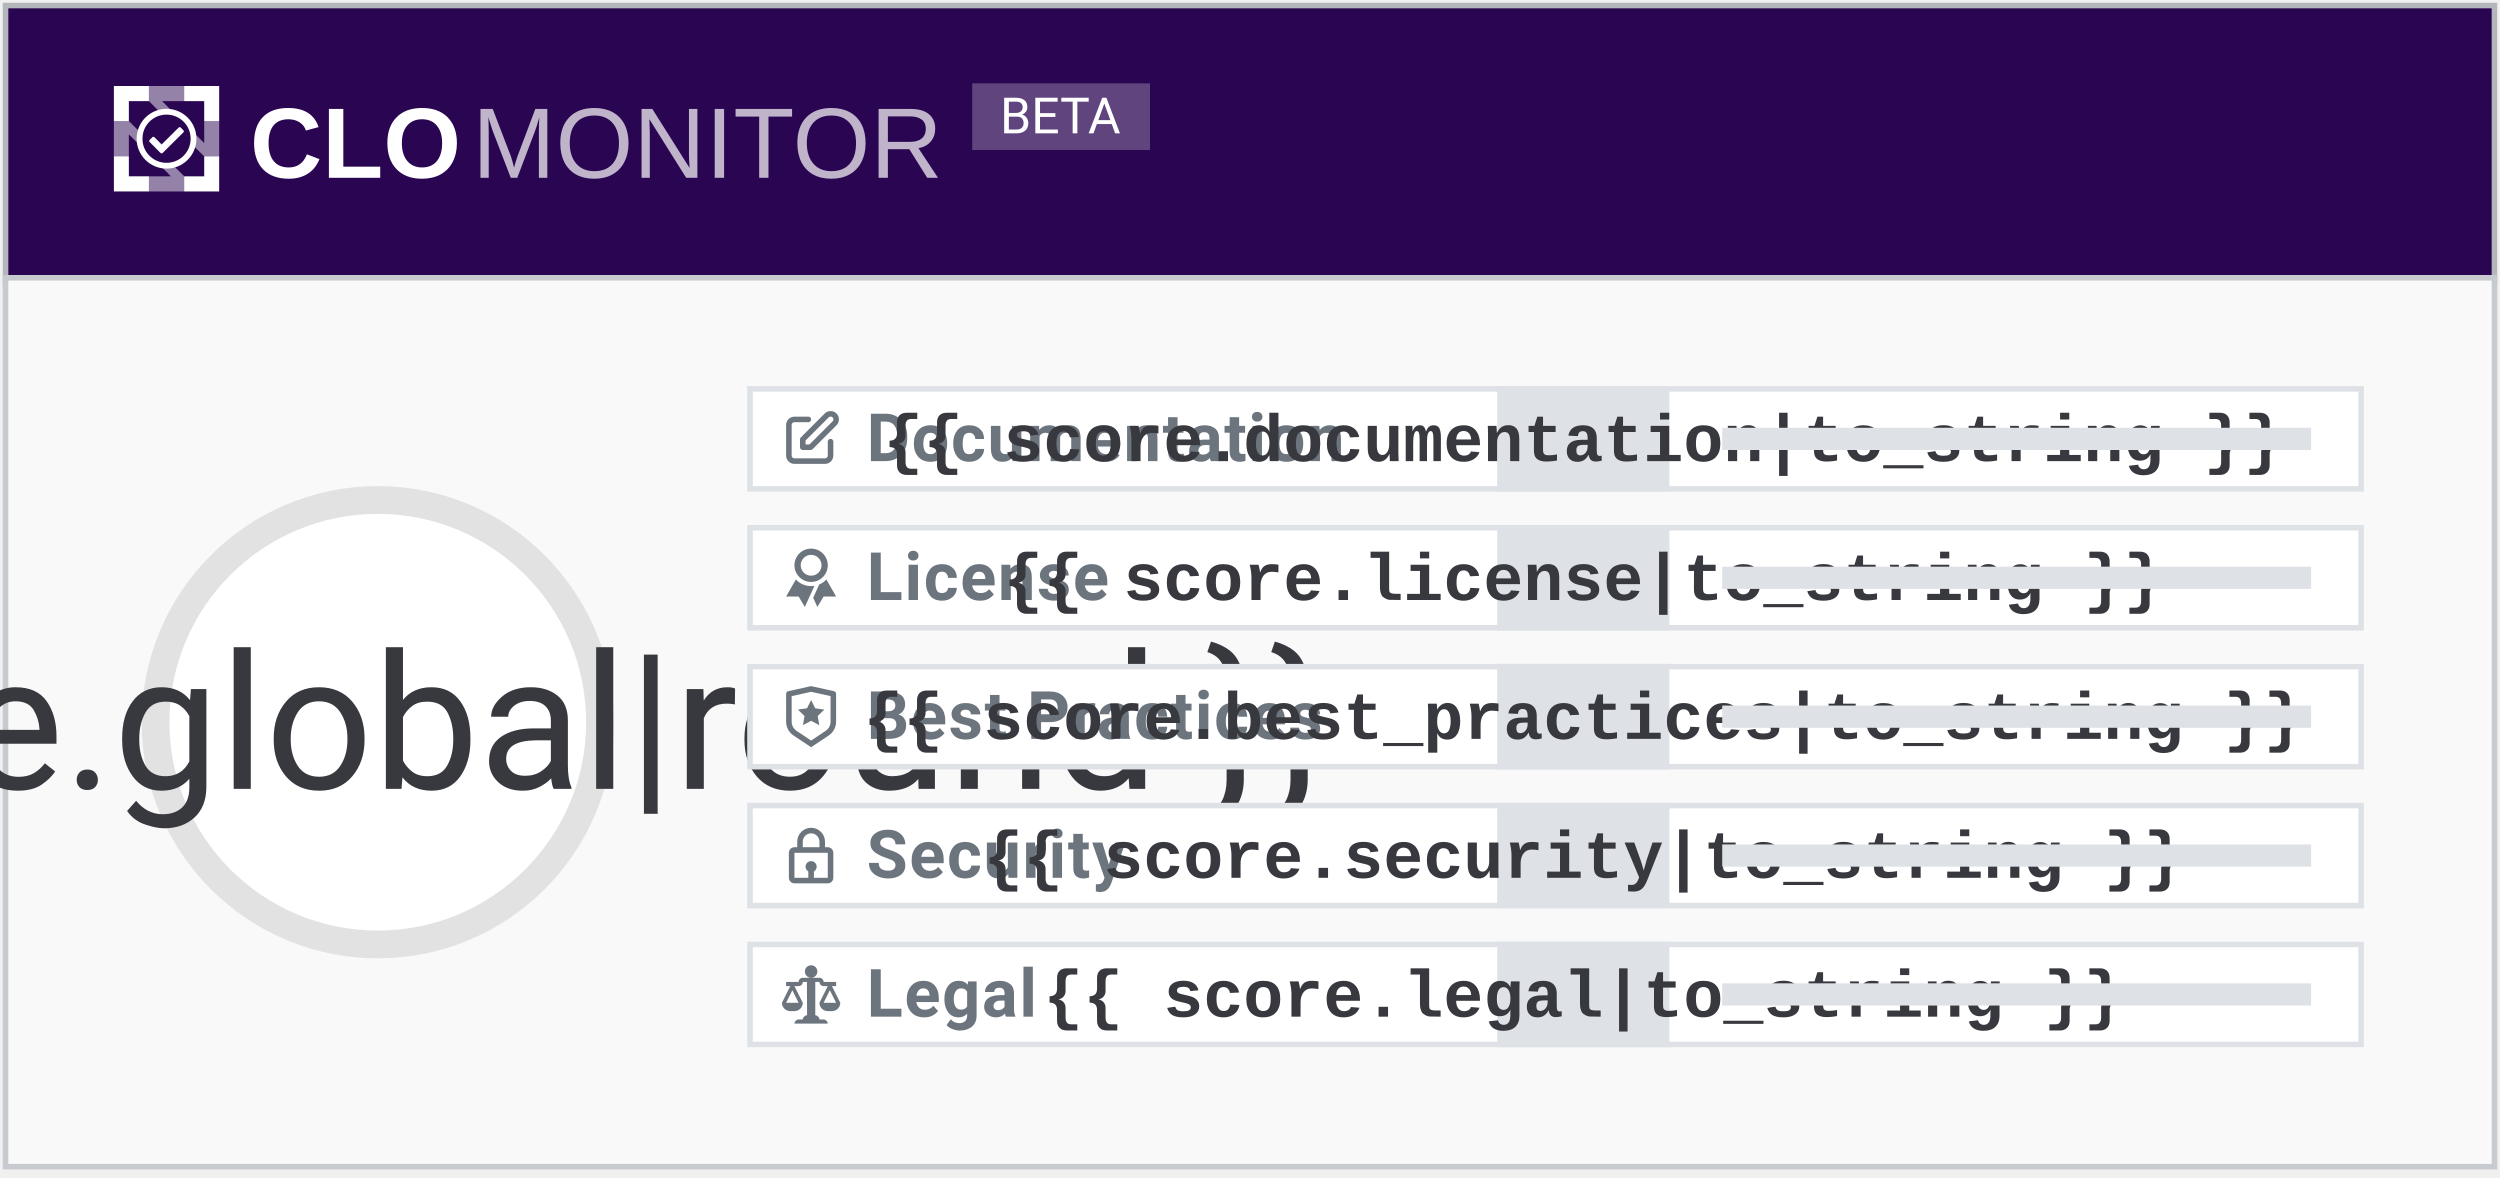
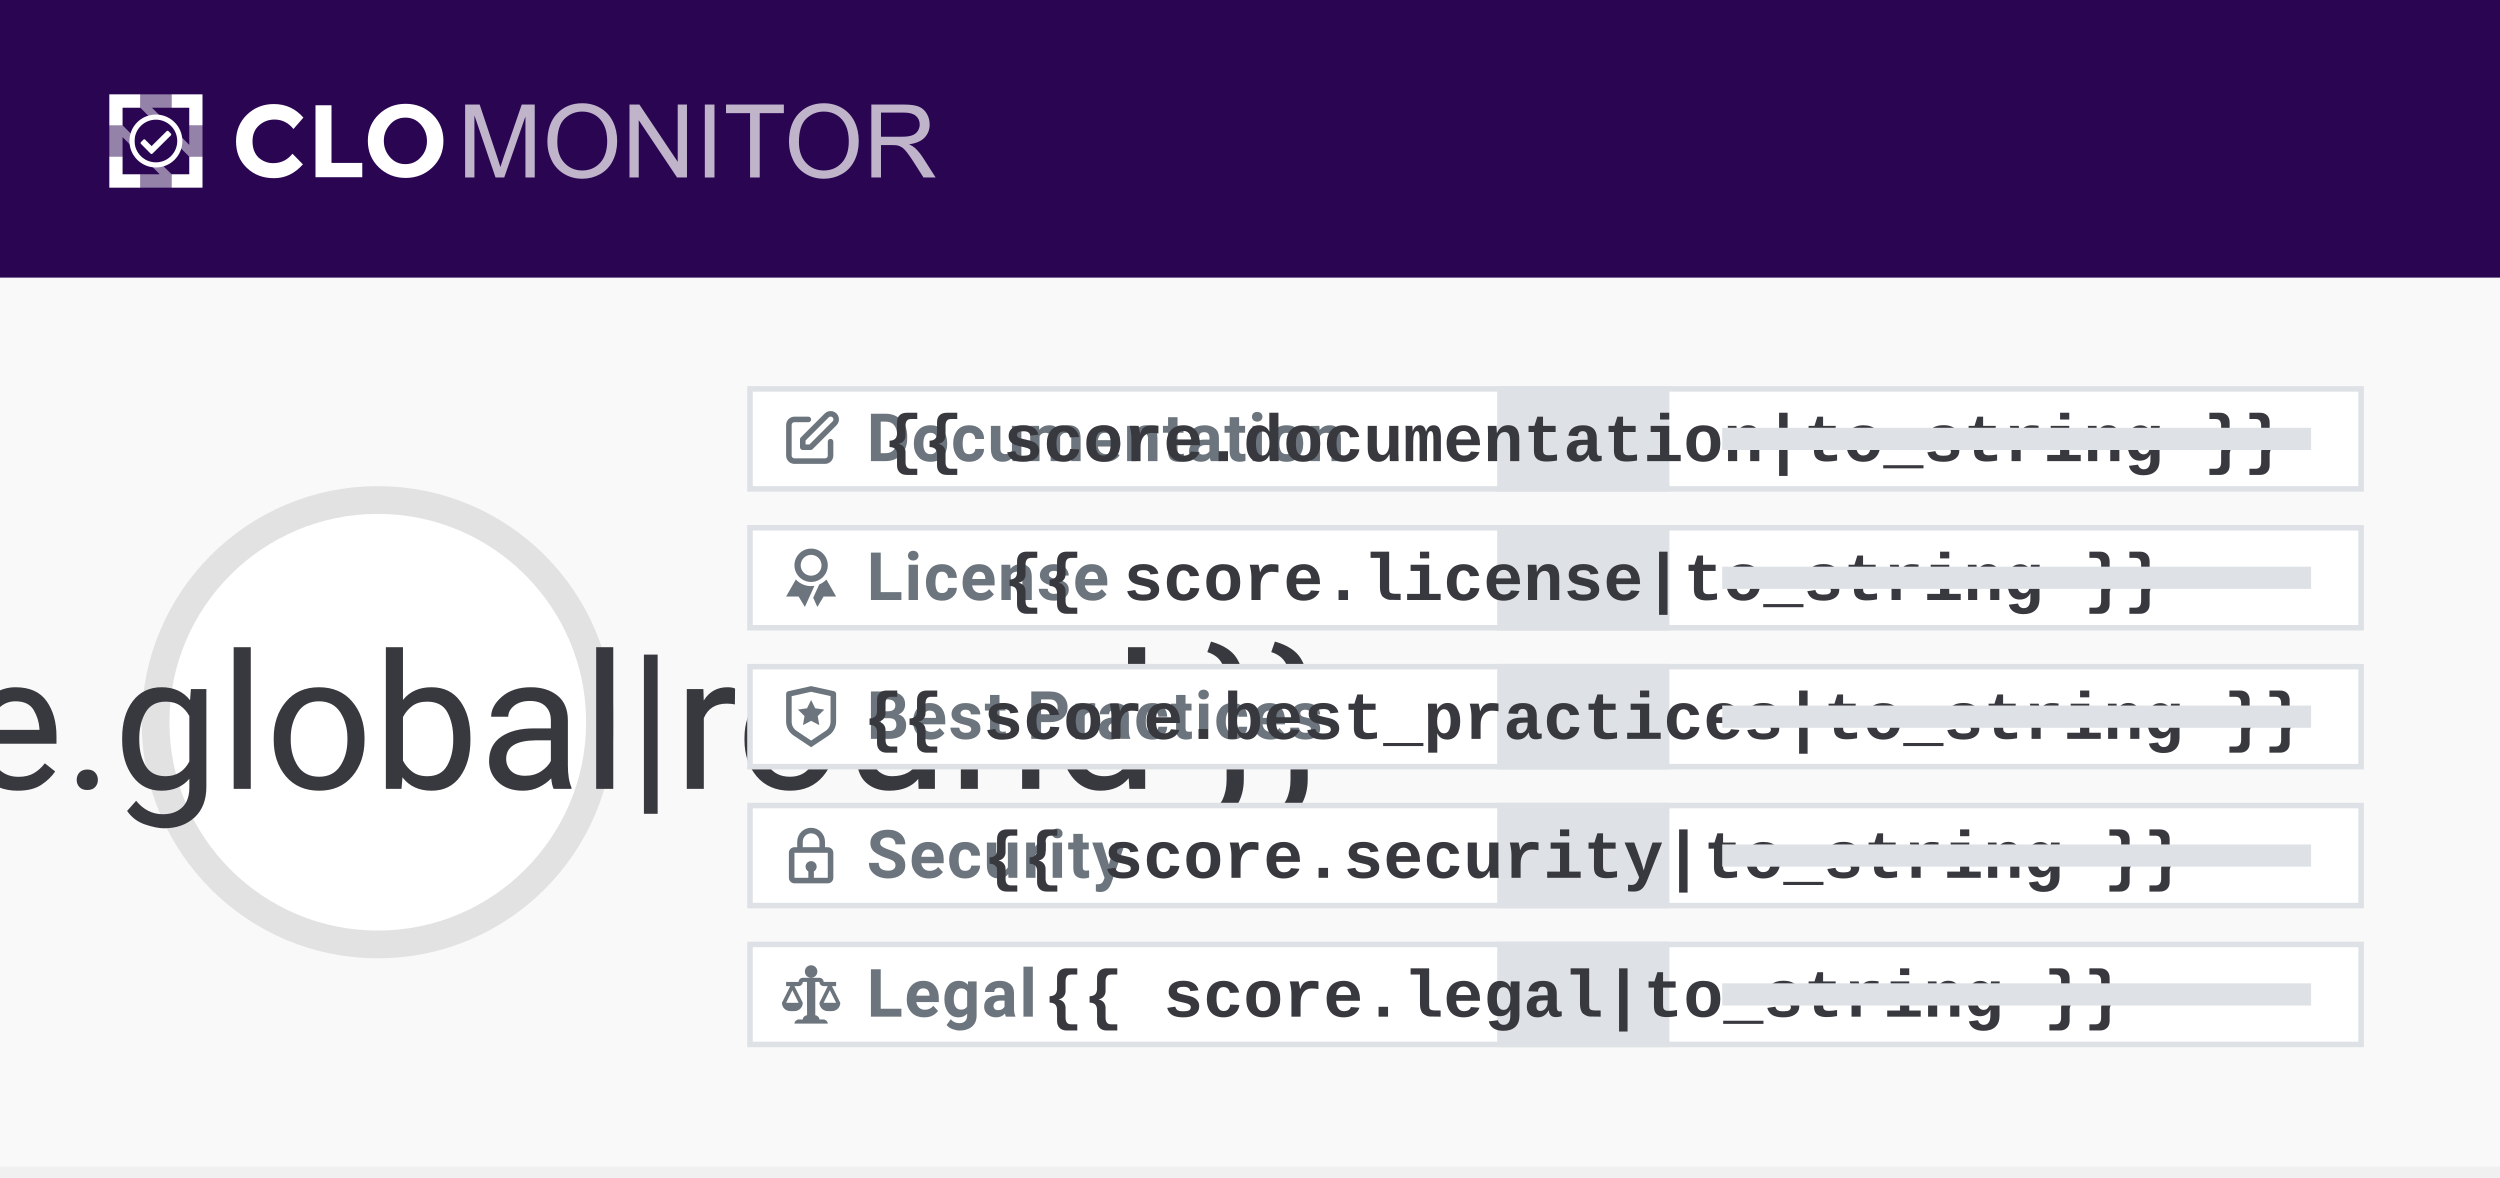
<svg xmlns="http://www.w3.org/2000/svg" class="{{ theme }}" width="450" height="212" viewBox="0 0 450 212" fill="none">
  <style>
    .header {
      fill: #2a0552;
-       stroke: #b3b6ba;
    }

    .dark .header {
      fill: #0f0e11;
-       stroke: #676869;
    }

    .logo {
      fill: #fff;
    }

    .clo {
      font-family: "Arial", Gadget, sans-serif;
      font-size: 18px;
      font-weight: 600;
    }

    .monitor {
      font-family: "Arial", "Helvetica Neue", Helvetica, sans-serif;
      font-size: 18px;
      font-weight: 300;
    }

    .beta {
      font-family: system-ui, -apple-system, "Segoe UI", Roboto, "Helvetica Neue", Arial, "Noto Sans", "Liberation Sans", sans-serif, "Apple Color Emoji", "Segoe UI Emoji", "Segoe UI Symbol", "Noto Color Emoji";
      font-size: 9px;
      font-weight: 400;
      fill: #fff;
    }

    .bg {
-       stroke: #c7cbcf;
      fill: #f9f9f9;
    }

    .dark .bg {
-       stroke: #676869;
      fill: #2c2e31;
    }

    .title {
      font-family: system-ui, -apple-system, "Segoe UI", Roboto, "Helvetica Neue", Arial, "Noto Sans", "Liberation Sans", sans-serif, "Apple Color Emoji", "Segoe UI Emoji", "Segoe UI Symbol", "Noto Color Emoji";
      font-size: 12px;
      font-weight: 600;
      letter-spacing: .3px;
      fill: #6c757d;
    }

    .dark .title {
      fill: #a0a0a0;
    }

    .barBg {
      fill: #fff;
      stroke: #dee2e6;
    }

    .dark .barBg {
      fill: #131216;
      stroke: #676869;
    }

    .valueBg {
      fill: #dee2e6;
      stroke: #dee2e6;
    }

    .dark .valueBg {
      fill: #2b2a2e;
      stroke: #676869;
    }

    .value {
      font-family: SFMono-Regular,Menlo,Monaco,Consolas,"Liberation Mono","Courier New",monospace;
      font-size: 12px;
      font-weight: 600;
      fill: #38383f;
    }

    .dark .value {
      fill: #a3a3a6;
    }

    .barWrapper {
      fill: #dee2e6;
    }

    .dark .barWrapper {
      fill: #2b2a2e;
    }

    .bar-a {
      fill: #90be6d;
    }

    .bar-b {
      fill: #f9c74f;
    }

    .bar-c {
      fill: #f8961e;
    }

    .bar-d {
      fill: #f94144;
    }

    .empty-icon {
      stroke: #6c757d;
    }

    .dark .empty-icon {
      stroke: #a0a0a0;
    }

    .icon {
      stroke: #6c757d;
      fill: #6c757d;
    }

    .dark .icon {
      stroke: #a0a0a0;
      fill: #a0a0a0;
    }

    @supports(-moz-appearance: auto) {
      /* Selector detects Firefox */
      .value { font-size:12px; }
    }

    .circle {
      fill: #fff;
      stroke: #e2e2e2;
    }

    .dark .circle {
      fill: #131216;
      stroke: #676869;
    }

    .chart-circle {
      fill: none;
      stroke-dashoffset: 251.42;
-       transform: rotate(-90deg);
-       transform-origin: 45px 45px;
    }

    .circle-a {
      stroke: #90be6d;
    }

    .circle-b {
      stroke: #f9c74f;
    }

    .circle-c {
      stroke: #f8961e;
    }

    .circle-d {
      stroke: #f94144;
    }

    .global {
      font-family: system-ui, -apple-system, "Segoe UI", Roboto, "Helvetica Neue", Arial, "Noto Sans", "Liberation Sans", sans-serif, "Apple Color Emoji", "Segoe UI Emoji", "Segoe UI Symbol", "Noto Color Emoji";
      font-size: 34px;
      font-weight: 400;
      fill: #38383f;
    }

    .dark .global {
      fill: #a3a3a6;
    }
  </style>
-   <rect x="1" y="1" class="header" height="50" width="448" />
-   <g transform="translate(20, 32)">
-     <svg y="-17px" viewBox="0 0 20 20" height="20" width="20">
-       <g>
-         <g transform="matrix(0.296107 0 0 0.296107 -1.39579 -1.00098)">
+   <rect x="0" y="0" class="header" height="50" width="450" />
+   <g transform="translate(18, 32)">
+     <svg y="-19px" viewBox="0 0 580 75" height="25" width="152">
+       <g id="layer0">
+         <g transform="matrix(1 0 0 1 10 0.108586)">
+           <path d="M108.899,52.155C114.39,52.155 118.717,49.991 122.211,45.665L129.367,52.987C123.709,59.31 117.219,62.472 109.564,62.472C101.91,62.472 95.752,60.142 90.76,55.316C85.768,50.491 83.438,44.5 83.438,37.178C83.438,29.856 85.934,23.699 90.927,18.873C95.919,14.047 102.076,11.551 109.398,11.551C117.552,11.551 124.375,14.713 129.7,20.87L122.877,28.691C119.382,24.364 115.056,22.201 109.897,22.201C105.737,22.201 102.242,23.532 99.247,26.195C96.252,28.858 94.754,32.519 94.754,37.178C94.754,41.837 96.085,45.498 98.914,48.327C101.577,50.657 104.905,52.155 108.899,52.155L108.899,52.155Z" fill="#FFFFFF" />
+           <path d="M138.02,61.806L138.02,12.383L149.003,12.383L149.003,51.988L170.137,51.988L170.137,61.806L138.02,61.806L138.02,61.806Z" fill="#FFFFFF" />
+           <path d="M218.396,54.984C213.403,59.809 207.246,62.306 199.924,62.306C192.602,62.306 186.445,59.809 181.453,54.984C176.461,50.158 173.965,44.001 173.965,36.845C173.965,29.523 176.461,23.532 181.453,18.707C186.445,13.881 192.602,11.385 199.924,11.385C207.246,11.385 213.403,13.881 218.396,18.707C223.388,23.532 225.884,29.69 225.884,36.845C225.884,44.167 223.388,50.158 218.396,54.984L218.396,54.984ZM214.568,36.845C214.568,32.519 213.071,28.691 210.242,25.529C207.413,22.368 203.918,20.87 199.758,20.87C195.598,20.87 192.103,22.368 189.274,25.529C186.445,28.691 184.947,32.352 184.947,36.845C184.947,41.172 186.445,44.999 189.274,48.161C192.103,51.323 195.598,52.82 199.758,52.82C203.918,52.82 207.413,51.323 210.242,48.161C213.237,44.999 214.568,41.338 214.568,36.845L214.568,36.845Z" fill="#FFFFFF" />
+         </g>
+       </g>
+       <g id="layer1">
+         <g>
          <path d="M15.5,47.7L6.4,47.7L6.4,69.1L27.7,69.1L27.7,59.9L15.5,59.9L15.5,47.7Z" fill="#FFFFFF" />
          <path d="M61.3,47.8L61.3,59.9L49.1,59.9L49.1,59.8L49.1,69.1L70.4,69.1L70.4,47.7L61.2,47.7L61.3,47.8Z" fill="#FFFFFF" />
          <path d="M6.4,26.4L15.6,26.4L15.5,26.3L15.5,14.2L27.7,14.2L27.7,5L6.4,5L6.4,26.4Z" fill="#FFFFFF" />
          <path d="M49.1,5L49.1,14.2L61.3,14.2L61.3,26.4L70.4,26.4L70.4,5L49.1,5Z" fill="#FFFFFF" />
        </g>
-         <g transform="matrix(0.296107 0 0 0.296107 -1.39579 -1.00098)">
+         <g>
          <path d="M42.859,21.359L35.7,14.2L49.1,14.2L49.1,5L27.7,5L27.7,14.2L34.859,21.359L42.859,21.359Z" fill="#FFFFFF" fill-opacity="0.5" />
          <path d="M41.441,52.241L33.441,52.241L39,57.8L41,59.9L27.7,59.9L27.7,69.1L49.1,69.1L49.1,59.8L43,53.8L41.441,52.241Z" fill="#FFFFFF" fill-opacity="0.5" />
          <path d="M61.3,26.4L61.3,39.7L59.2,37.6L53.654,32.054L53.654,40.154L55.1,41.6L61.2,47.7L70.4,47.7L70.4,26.4L61.3,26.4Z" fill="#FFFFFF" fill-opacity="0.5" />
          <path d="M23.674,34.474L15.6,26.4L6.4,26.4L6.4,47.7L15.5,47.7L15.5,34.4L23.674,42.575L23.674,34.474Z" fill="#FFFFFF" fill-opacity="0.5" />
        </g>
-         <path d="M9.975,4.588C7.002,4.588 4.593,6.997 4.593,9.97C4.593,12.942 7.002,15.352 9.975,15.352C12.947,15.352 15.357,12.942 15.357,9.97C15.357,6.997 12.947,4.588 9.975,4.588L9.975,4.588ZM9.975,5.63C12.373,5.63 14.315,7.571 14.315,9.97C14.315,12.368 12.374,14.31 9.975,14.31C7.576,14.31 5.635,12.369 5.635,9.97C5.635,7.571 7.576,5.63 9.975,5.63L9.975,5.63ZM13.017,8.457L12.528,7.963C12.427,7.861 12.262,7.861 12.16,7.962L9.092,11.005L7.795,9.697C7.694,9.595 7.529,9.594 7.427,9.695L6.934,10.184C6.832,10.286 6.831,10.45 6.932,10.553L8.902,12.539C9.003,12.641 9.168,12.641 9.27,12.54L13.016,8.825C13.118,8.723 13.118,8.559 13.017,8.457L13.017,8.457Z" fill="#FFFFFF" />
+       </g>
+       <g id="layer2">
+         <path d="M38.4,18.875C28.362,18.875 20.225,27.012 20.225,37.05C20.225,47.088 28.362,55.225 38.4,55.225C48.438,55.225 56.575,47.088 56.575,37.05C56.575,27.012 48.438,18.875 38.4,18.875L38.4,18.875ZM38.4,22.392C46.501,22.392 53.057,28.948 53.057,37.05C53.057,45.151 46.502,51.708 38.4,51.708C30.299,51.708 23.742,45.152 23.742,37.05C23.742,28.949 30.298,22.392 38.4,22.392L38.4,22.392ZM48.675,31.939L47.024,30.274C46.682,29.93 46.125,29.927 45.78,30.27L35.421,40.546L31.039,36.128C30.697,35.783 30.14,35.781 29.795,36.123L28.13,37.775C27.785,38.117 27.783,38.673 28.125,39.018L34.778,45.725C35.12,46.07 35.677,46.072 36.022,45.73L48.67,33.183C49.015,32.841 49.017,32.284 48.675,31.939L48.675,31.939Z" fill="#FFFFFF" />
+       </g>
+       <g id="layer3">
+         <g transform="matrix(1 0 0 1 13 0)">
+           <path d="M237.78,62.108L237.78,12L247.761,12L259.621,47.479C260.715,50.783 261.512,53.255 262.014,54.896C262.583,53.073 263.472,50.395 264.68,46.864L276.677,12L285.597,12L285.597,62.108L279.206,62.108L279.206,20.169L264.645,62.108L258.664,62.108L244.172,19.451L244.172,62.108L237.78,62.108Z" fill="#FFFFFF" fill-opacity="0.7" />
+           <path d="M294.279,37.703C294.279,29.386 296.512,22.875 300.978,18.17C305.445,13.464 311.209,11.112 318.273,11.112C322.899,11.112 327.069,12.217 330.783,14.427C334.497,16.637 337.328,19.719 339.277,23.673C341.225,27.626 342.199,32.109 342.199,37.122C342.199,42.204 341.174,46.75 339.123,50.76C337.072,54.77 334.167,57.807 330.407,59.869C326.647,61.931 322.591,62.962 318.239,62.962C313.522,62.962 309.307,61.823 305.593,59.544C301.878,57.266 299.064,54.155 297.15,50.213C295.236,46.271 294.279,42.101 294.279,37.703L294.279,37.703ZM301.115,37.806C301.115,43.844 302.739,48.601 305.986,52.076C309.233,55.551 313.306,57.288 318.205,57.288C323.195,57.288 327.302,55.534 330.527,52.025C333.751,48.516 335.363,43.537 335.363,37.088C335.363,33.009 334.674,29.449 333.295,26.407C331.917,23.365 329.9,21.007 327.245,19.332C324.591,17.657 321.611,16.82 318.307,16.82C313.613,16.82 309.575,18.432 306.191,21.656C302.807,24.88 301.115,30.264 301.115,37.806L301.115,37.806Z" fill="#FFFFFF" fill-opacity="0.7" />
+           <path d="M350.676,62.108L350.676,12L357.477,12L383.796,51.341L383.796,12L390.153,12L390.153,62.108L383.351,62.108L357.033,22.733L357.033,62.108L350.676,62.108Z" fill="#FFFFFF" fill-opacity="0.7" />
+           <path d="M402.424,62.108L402.424,12L409.055,12L409.055,62.108L402.424,62.108Z" fill="#FFFFFF" fill-opacity="0.7" />
+           <path d="M433.493,62.108L433.493,17.913L416.984,17.913L416.984,12L456.701,12L456.701,17.913L440.124,17.913L440.124,62.108L433.493,62.108Z" fill="#FFFFFF" fill-opacity="0.7" />
+           <path d="M460.222,37.703C460.222,29.386 462.455,22.875 466.921,18.17C471.387,13.464 477.152,11.112 484.216,11.112C488.841,11.112 493.011,12.217 496.725,14.427C500.44,16.637 503.271,19.719 505.219,23.673C507.167,27.626 508.141,32.109 508.141,37.122C508.141,42.204 507.116,46.75 505.065,50.76C503.014,54.77 500.109,57.807 496.349,59.869C492.59,61.931 488.534,62.962 484.181,62.962C479.465,62.962 475.249,61.823 471.535,59.544C467.821,57.266 465.007,54.155 463.093,50.213C461.179,46.271 460.222,42.101 460.222,37.703L460.222,37.703ZM467.057,37.806C467.057,43.844 468.681,48.601 471.928,52.076C475.175,55.551 479.248,57.288 484.147,57.288C489.138,57.288 493.245,55.534 496.469,52.025C499.693,48.516 501.305,43.537 501.305,37.088C501.305,33.009 500.616,29.449 499.238,26.407C497.859,23.365 495.842,21.007 493.188,19.332C490.533,17.657 487.554,16.82 484.25,16.82C479.556,16.82 475.517,18.432 472.133,21.656C468.749,24.88 467.057,30.264 467.057,37.806L467.057,37.806Z" fill="#FFFFFF" fill-opacity="0.7" />
+           <path d="M516.789,62.108L516.789,12L539.006,12C543.472,12 546.867,12.45 549.191,13.35C551.515,14.251 553.373,15.84 554.763,18.119C556.153,20.397 556.847,22.915 556.847,25.672C556.847,29.227 555.697,32.223 553.395,34.661C551.094,37.1 547.539,38.649 542.731,39.31C544.486,40.153 545.819,40.985 546.73,41.805C548.667,43.582 550.501,45.804 552.233,48.47L560.949,62.108L552.609,62.108L545.978,51.683C544.042,48.675 542.446,46.374 541.193,44.779C539.94,43.184 538.818,42.067 537.826,41.429C536.835,40.791 535.827,40.347 534.802,40.096C534.05,39.937 532.819,39.857 531.11,39.857L523.42,39.857L523.42,62.108L516.789,62.108ZM523.42,34.115L537.673,34.115C540.703,34.115 543.073,33.801 544.782,33.175C546.491,32.548 547.79,31.545 548.679,30.167C549.567,28.788 550.012,27.29 550.012,25.672C550.012,23.302 549.151,21.354 547.431,19.828C545.711,18.301 542.993,17.537 539.279,17.537L523.42,17.537L523.42,34.115Z" fill="#FFFFFF" fill-opacity="0.7" />
+         </g>
      </g>
    </svg>
-     <g class="logo clo">
-       <text x="25" y="0">CLO</text>
-     </g>
-     <g class="logo monitor" opacity="0.7">
-       <text x="65" y="0">MONITOR</text>
-     </g>
-     <rect x="155" y="-17px" height="12" width="32" fill="#fff" opacity="0.25" />
-     <g class="beta" transform="translate(160, -8)">
-       <text>BETA</text>
-     </g>
-   </g>
-   <rect x="1" y="50" class="bg" height="160" width="448" />
+   </g>
+   <rect x="0" y="50" class="bg" height="160" width="450" />
  <g transform="translate(23, 85)">
    <g>
      <circle class="circle" cx="45" cy="45" r="40" stroke-width="5" />
-       <circle class="chart-circle circle-{{ score.global|rating }}" cx="45" cy="45" r="40" stroke-width="5" stroke-dasharray="{{ score.global|stroke }}" />
+       <circle class="chart-circle circle-{{ score.global|rating }}" cx="45" cy="45" r="40" stroke-width="5" stroke-dasharray="{{ score.global|stroke }}" transform="rotate(-90 45 45)" />
    </g>
    <g class="global">
      <text x="45" y="57" text-anchor="middle" color="#38383f">{{ score.global|round }}</text>
    </g>
  </g>
  <g transform="translate(135, 70)">
    <g>
      <rect x="0" y="0" class="barBg" height="18" width="290" stroke-opacity="1" />
      <g class="title" transform="translate(5, 0)">
        <svg y="3" class="empty-icon" fill="none" stroke-width="0" viewBox="0 0 24 24" height="1em" width="1em">
          <path stroke-linecap="round" stroke-linejoin="round" stroke-width="2" d="M11 5H6a2 2 0 00-2 2v11a2 2 0 002 2h11a2 2 0 002-2v-5m-1.414-9.414a2 2 0 112.828 2.828L11.828 15H9v-2.828l8.586-8.586z" />
        </svg>
        <text x="16" y="13">Documentation</text>
      </g>
      <rect x="135" y="0" class="valueBg" height="18" width="30" stroke-opacity="1" />
      <g class="value">
        <text x="150" y="13" text-anchor="middle">{{ score.documentation|to_string }}</text>
      </g>
      <g transform="translate(175, 7)">
        <rect x="0" y="0" height="4" width="106" class="barWrapper" />
        <rect x="0" y="0" height="4" width="{{ score.documentation|rs_section_score_width }}" class="bar-{{ score.documentation|rating_opt }}" />
      </g>
    </g>
  </g>
  <g transform="translate(135, 95)">
    <g>
      <rect x="0" y="0" class="barBg" height="18" width="290" stroke-opacity="1" />
      <g class="title" transform="translate(5, 0)">
        <svg y="3" class="icon" stroke-width="0" viewBox="0 0 512 512" height="1em" width="1em">
          <path d="M256 32c-70.7 0-128 57.3-128 128s57.3 128 128 128 128-57.3 128-128S326.7 32 256 32zm0 208c-44.2 0-80-35.8-80-80s35.8-80 80-80 80 35.8 80 80-35.8 80-80 80zM193.7 307.4c-19.1-8.1-36.2-19.6-50.8-34.3-1.4-1.4-2.8-2.8-4.1-4.3L64 400h96l48 80 48-105.8 25.5-56.2c-8.4 1.3-16.9 2-25.5 2-21.6 0-42.5-4.2-62.3-12.6zM373.3 268.9c-1.3 1.4-2.7 2.9-4.1 4.3-14.6 14.6-31.7 26.2-50.7 34.2L294 361.2l-21.9 48.4L304 480l48-80h96l-74.7-131.1z" />
        </svg>
        <text x="16" y="13">License</text>
      </g>
      <rect x="135" y="0" class="valueBg" height="18" width="30" stroke-opacity="1" />
      <g class="value">
        <text x="150" y="13" text-anchor="middle">{{ score.license|to_string }}</text>
      </g>
      <g transform="translate(175, 7)">
        <rect x="0" y="0" height="4" width="106" class="barWrapper" />
        <rect x="0" y="0" height="4" width="{{ score.license|rs_section_score_width }}" class="bar-{{ score.license|rating_opt }}" />
      </g>
    </g>
  </g>
  <g transform="translate(135, 120)">
    <g>
      <rect x="0" y="0" class="barBg" height="18" width="290" stroke-opacity="1" />
      <g class="title" transform="translate(5, 0)">
        <svg y="3" class="icon" stroke-width="0" viewBox="0 0 24 24" height="1em" width="1em">
          <g>
            <path fill="none" d="M0 0h24v24H0z" />
            <path d="M5 4.604v9.185a4 4 0 0 0 1.781 3.328L12 20.597l5.219-3.48A4 4 0 0 0 19 13.79V4.604L12 3.05 5 4.604zM3.783 2.826L12 1l8.217 1.826a1 1 0 0 1 .783.976v9.987a6 6 0 0 1-2.672 4.992L12 23l-6.328-4.219A6 6 0 0 1 3 13.79V3.802a1 1 0 0 1 .783-.976zM12 13.5l-2.939 1.545.561-3.272-2.377-2.318 3.286-.478L12 6l1.47 2.977 3.285.478-2.377 2.318.56 3.272L12 13.5z" />
          </g>
        </svg>
        <text x="16" y="13">Best Practices</text>
      </g>
      <rect x="135" y="0" class="valueBg" height="18" width="30" stroke-opacity="1" />
      <g class="value">
        <text x="150" y="13" text-anchor="middle">{{ score.best_practices|to_string }}</text>
      </g>
      <g transform="translate(175, 7)">
        <rect x="0" y="0" height="4" width="106" class="barWrapper" />
        <rect x="0" y="0" height="4" width="{{ score.best_practices|rs_section_score_width }}" class="bar-{{ score.best_practices|rating_opt }}" />
      </g>
    </g>
  </g>
  <g transform="translate(135, 145)">
    <g>
      <rect x="0" y="0" class="barBg" height="18" width="290" stroke-opacity="1" />
      <g class="title" transform="translate(5, 0)">
        <svg y="3" class="icon" stroke-width="0" viewBox="0 0 24 24" height="1em" width="1em">
          <path d="M12 2C9.243 2 7 4.243 7 7v2H6c-1.103 0-2 .897-2 2v9c0 1.103.897 2 2 2h12c1.103 0 2-.897 2-2v-9c0-1.103-.897-2-2-2h-1V7c0-2.757-2.243-5-5-5zM9 7c0-1.654 1.346-3 3-3s3 1.346 3 3v2H9V7zm9.002 13H13v-2.278c.595-.347 1-.985 1-1.722 0-1.103-.897-2-2-2s-2 .897-2 2c0 .736.405 1.375 1 1.722V20H6v-9h12l.002 9z" />
        </svg>
        <text x="16" y="13">Security</text>
      </g>
      <rect x="135" y="0" class="valueBg" height="18" width="30" stroke-opacity="1" />
      <g class="value">
        <text x="150" y="13" text-anchor="middle">{{ score.security|to_string }}</text>
      </g>
      <g transform="translate(175, 7)">
        <rect x="0" y="0" height="4" width="106" class="barWrapper" />
        <rect x="0" y="0" height="4" width="{{ score.security|rs_section_score_width }}" class="bar-{{ score.security|rating_opt }}" />
      </g>
    </g>
  </g>
  <g transform="translate(135, 170)">
    <g>
      <rect x="0" y="0" class="barBg" height="18" width="290" stroke-opacity="1" />
      <g class="title" transform="translate(5, 0)">
        <svg y="3" class="icon" stroke-width="0" viewBox="0 0 14 16" height="1em" width="1em">
          <path fill-rule="evenodd" d="M7 4c-.83 0-1.5-.67-1.5-1.5S6.17 1 7 1s1.5.67 1.5 1.5S7.83 4 7 4zm7 6c0 1.11-.89 2-2 2h-1c-1.11 0-2-.89-2-2l2-4h-1c-.55 0-1-.45-1-1H8v8c.42 0 1 .45 1 1h1c.42 0 1 .45 1 1H3c0-.55.58-1 1-1h1c0-.55.58-1 1-1h.03L6 5H5c0 .55-.45 1-1 1H3l2 4c0 1.11-.89 2-2 2H2c-1.11 0-2-.89-2-2l2-4H1V5h3c0-.55.45-1 1-1h4c.55 0 1 .45 1 1h3v1h-1l2 4zM2.5 7L1 10h3L2.5 7zM13 10l-1.5-3-1.5 3h3z" />
        </svg>
        <text x="16" y="13">Legal</text>
      </g>
      <rect x="135" y="0" class="valueBg" height="18" width="30" stroke-opacity="1" />
      <g class="value">
        <text x="150" y="13" text-anchor="middle">{{ score.legal|to_string }}</text>
      </g>
      <g transform="translate(175, 7)">
        <rect x="0" y="0" height="4" width="106" class="barWrapper" />
        <rect x="0" y="0" height="4" width="{{ score.legal|rs_section_score_width }}" class="bar-{{ score.legal|rating_opt }}" />
      </g>
    </g>
  </g>
</svg>
